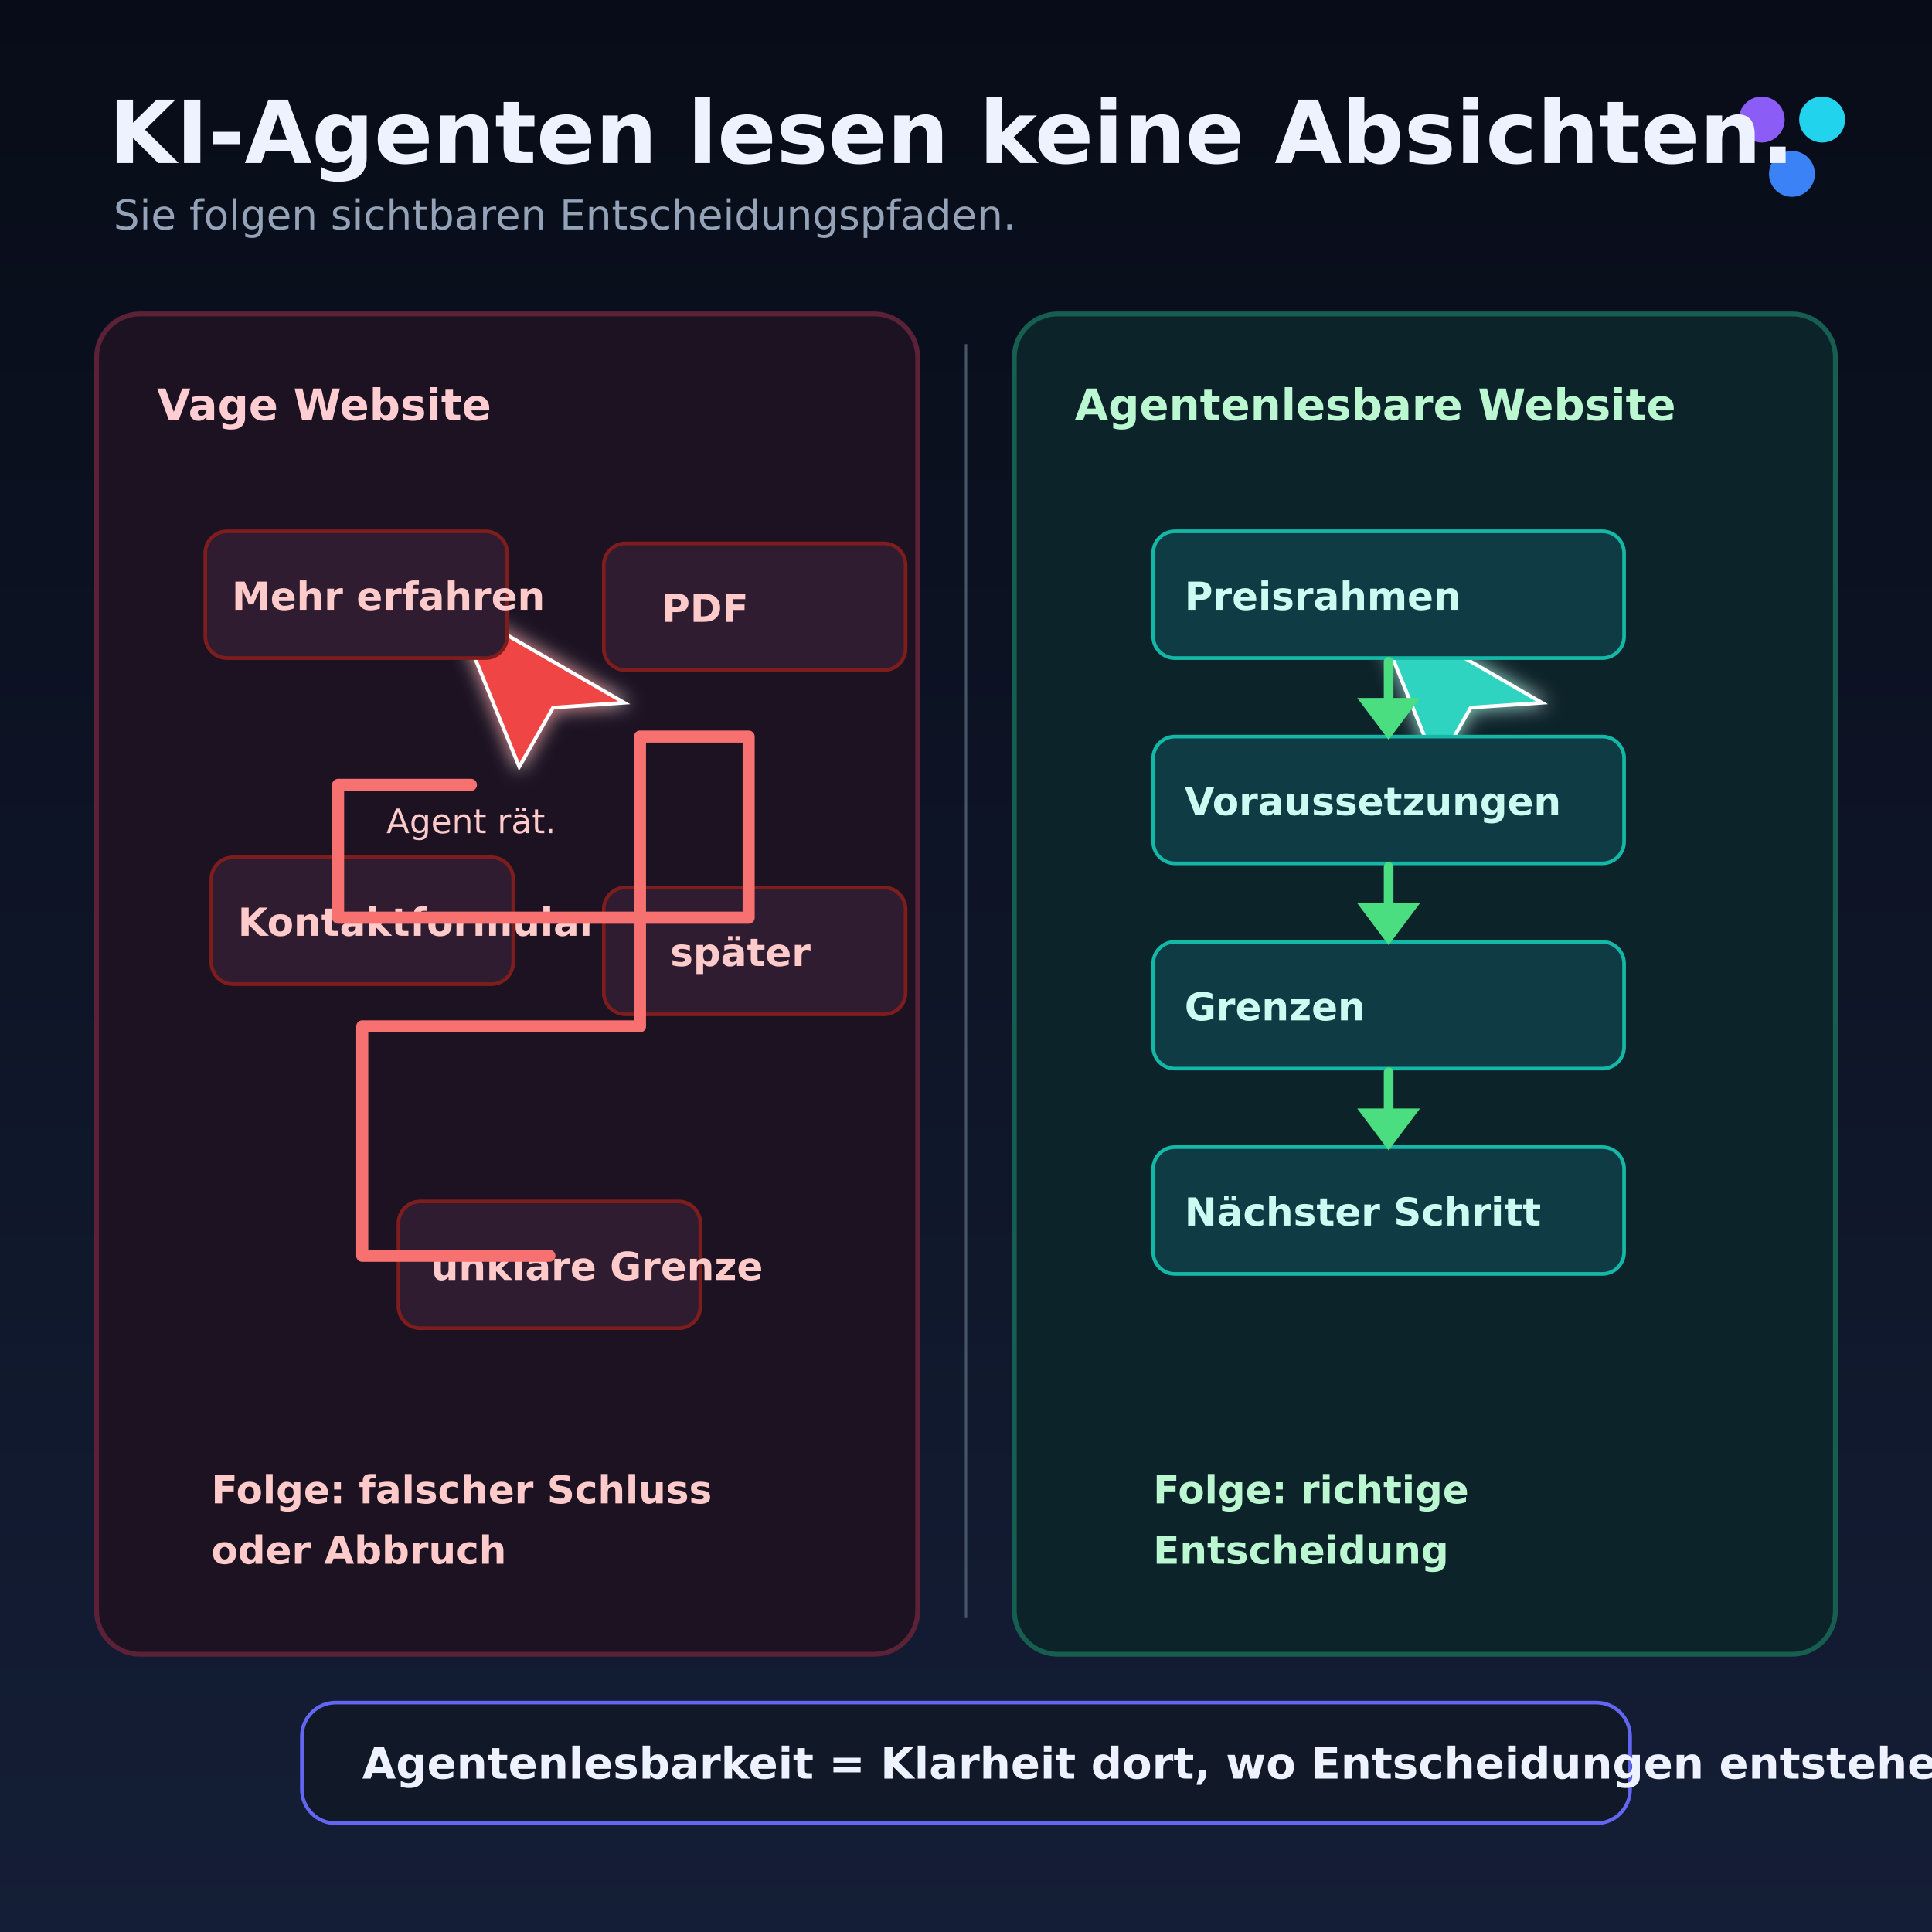
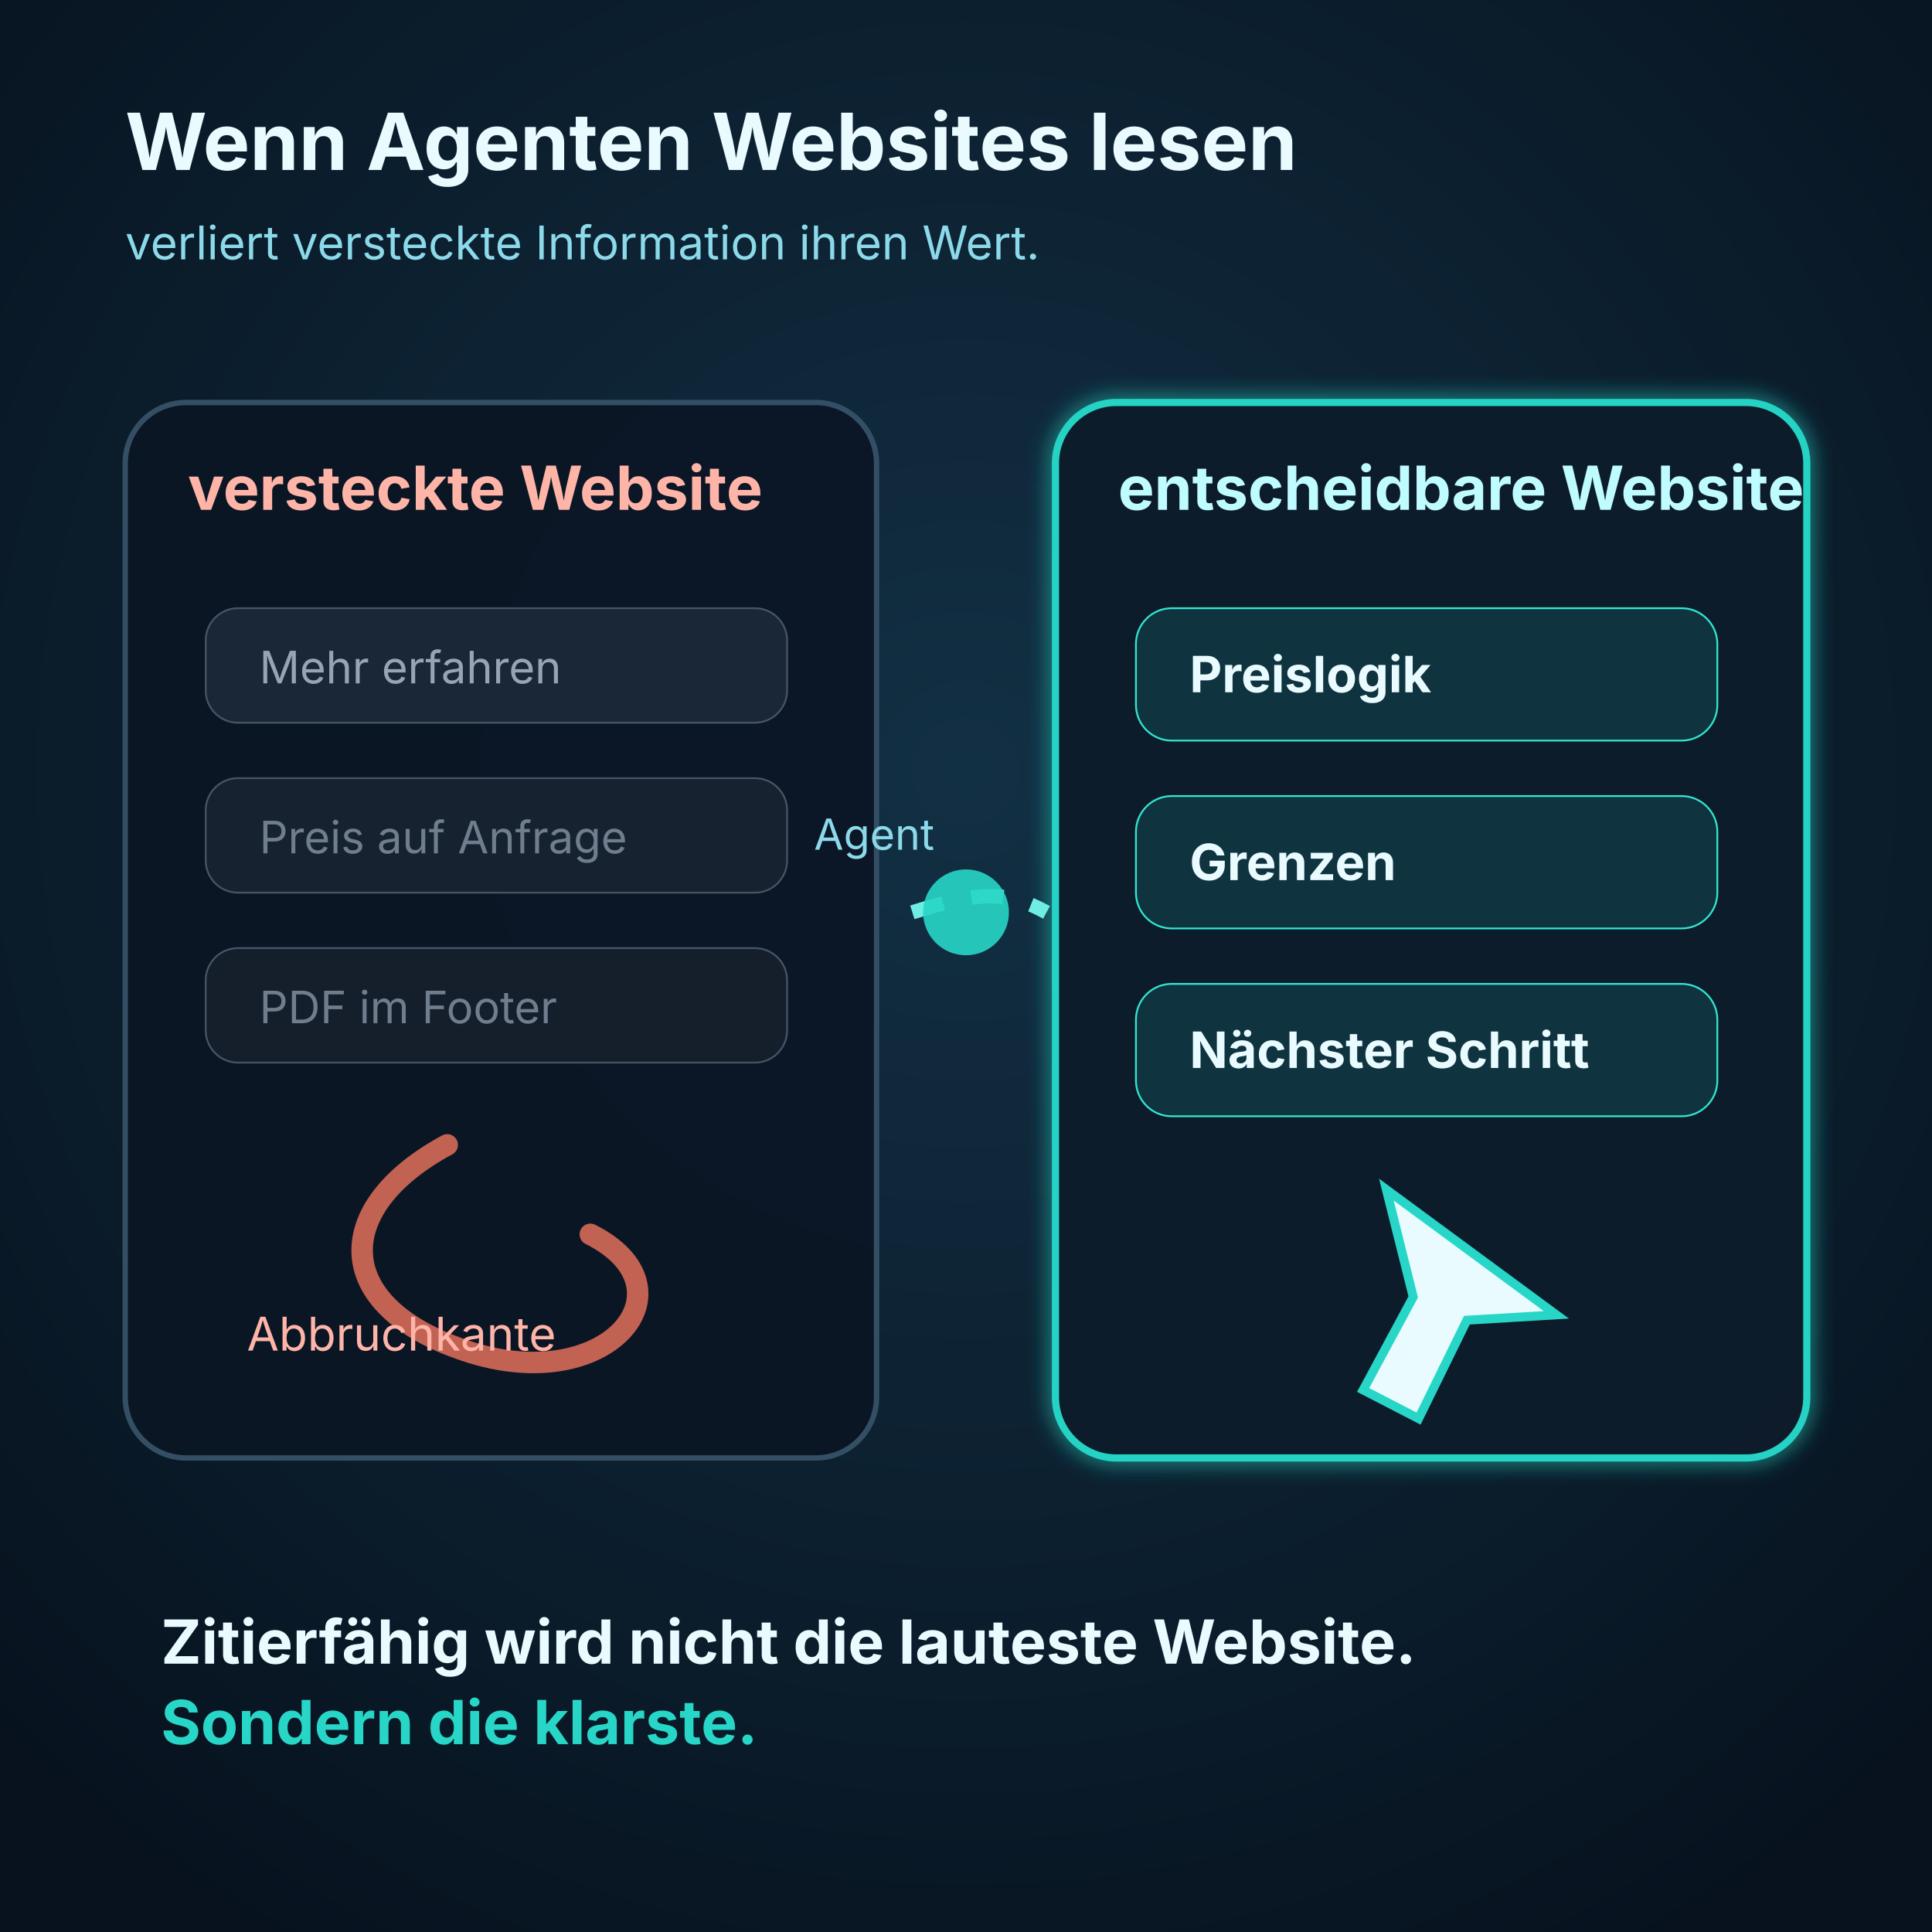
- <svg xmlns="http://www.w3.org/2000/svg" width="1600" height="1600" viewBox="0 0 1600 1600">
+ <svg xmlns="http://www.w3.org/2000/svg" width="1080" height="1080" viewBox="0 0 1080 1080">
  <defs>
-     <linearGradient id="bg" x1="0" y1="0" x2="0" y2="1">
-       <stop offset="0" stop-color="#080c18" />
-       <stop offset="1" stop-color="#141e36" />
-     </linearGradient>
-     <filter id="glow" x="-40%" y="-40%" width="180%" height="180%">
-       <feGaussianBlur stdDeviation="8" result="blur" />
+     <radialGradient id="bg" cx="50%" cy="40%" r="70%">
+       <stop offset="0%" stop-color="#123044" />
+       <stop offset="100%" stop-color="#07121e" />
+     </radialGradient>
+     <filter id="glow">
+       <feGaussianBlur stdDeviation="6" result="b" />
      <feMerge>
-         <feMergeNode in="blur" />
+         <feMergeNode in="b" />
        <feMergeNode in="SourceGraphic" />
      </feMerge>
    </filter>
-     <style>
-       .title{font:700 72px DejaVu Sans, Arial, sans-serif; fill:#eef2ff}
-       .sub{font:400 34px DejaVu Sans, Arial, sans-serif; fill:#94a3b8}
-       .h{font:700 36px DejaVu Sans, Arial, sans-serif}
-       .card{font:700 32px DejaVu Sans, Arial, sans-serif}
-       .small{font:400 28px DejaVu Sans, Arial, sans-serif}
-     </style>
  </defs>
-   <rect width="1600" height="1600" fill="url(#bg)" />
-   <circle cx="1459" cy="99" r="19" fill="#8b5cf6" />
-   <circle cx="1509" cy="99" r="19" fill="#22d3ee" />
-   <circle cx="1484" cy="144" r="19" fill="#3b82f6" />
-   <text x="90" y="135" class="title">KI-Agenten lesen keine Absichten.</text>
-   <text x="94" y="190" class="sub">Sie folgen sichtbaren Entscheidungspfaden.</text>
-   <rect x="80" y="260" width="680" height="1110" rx="36" fill="#1c1222" stroke="#5b2136" stroke-width="4" />
-   <rect x="840" y="260" width="680" height="1110" rx="36" fill="#0d232a" stroke="#155e50" stroke-width="4" />
-   <line x1="800" y1="285" x2="800" y2="1340" stroke="#475569" stroke-width="2" />
-   <text x="130" y="348" class="h" fill="#ffcdd2">Vage Website</text>
-   <text x="890" y="348" class="h" fill="#bbf7d0">Agentenlesbare Website</text>
-   <polygon points="375,500 430,635 458,586 517,582" fill="#ef4444" stroke="#fff" stroke-width="3" filter="url(#glow)" />
-   <polygon points="1135,500 1190,635 1218,586 1277,582" fill="#2dd4bf" stroke="#fff" stroke-width="3" filter="url(#glow)" />
-   <text x="320" y="690" class="small" fill="#fecaca">Agent rät.</text>
-   <text x="1080" y="690" class="small" fill="#ccfbf1">Agent versteht.</text>
-   <g fill="#301c30" stroke="#7f1d1d" stroke-width="3">
-     <rect x="170" y="440" width="250" height="105" rx="18" />
-     <rect x="500" y="450" width="250" height="105" rx="18" />
-     <rect x="175" y="710" width="250" height="105" rx="18" />
-     <rect x="500" y="735" width="250" height="105" rx="18" />
-     <rect x="330" y="995" width="250" height="105" rx="18" />
-   </g>
-   <text x="192" y="505" class="card" fill="#fecaca">Mehr erfahren</text>
-   <text x="548" y="515" class="card" fill="#fecaca">PDF</text>
-   <text x="197" y="775" class="card" fill="#fecaca">Kontaktformular</text>
-   <text x="555" y="800" class="card" fill="#fecaca">später</text>
-   <text x="357" y="1060" class="card" fill="#fecaca">unklare Grenze</text>
-   <polyline points="390,650 280,650 280,760 620,760 620,610 530,610 530,850 300,850 300,1040 455,1040" fill="none" stroke="#f87171" stroke-width="10" stroke-linecap="round" stroke-linejoin="round" />
-   <text x="175" y="1245" class="card" fill="#fecaca">Folge: falscher Schluss</text>
-   <text x="175" y="1295" class="card" fill="#fecaca">oder Abbruch</text>
-   <g fill="#0f3c44" stroke="#14b8a6" stroke-width="3">
-     <rect x="955" y="440" width="390" height="105" rx="18" />
-     <rect x="955" y="610" width="390" height="105" rx="18" />
-     <rect x="955" y="780" width="390" height="105" rx="18" />
-     <rect x="955" y="950" width="390" height="105" rx="18" />
-   </g>
-   <text x="981" y="505" class="card" fill="#ccfbf1">Preisrahmen</text>
-   <text x="981" y="675" class="card" fill="#ccfbf1">Voraussetzungen</text>
-   <text x="981" y="845" class="card" fill="#ccfbf1">Grenzen</text>
-   <text x="981" y="1015" class="card" fill="#ccfbf1">Nächster Schritt</text>
-   <g stroke="#4ade80" stroke-width="8" stroke-linecap="round" fill="#4ade80">
-     <line x1="1150" y1="548" x2="1150" y2="600" />
-     <polygon points="1150,606 1132,582 1168,582" />
-     <line x1="1150" y1="718" x2="1150" y2="770" />
-     <polygon points="1150,776 1132,752 1168,752" />
-     <line x1="1150" y1="888" x2="1150" y2="940" />
-     <polygon points="1150,946 1132,922 1168,922" />
-   </g>
-   <text x="955" y="1245" class="card" fill="#bbf7d0">Folge: richtige</text>
-   <text x="955" y="1295" class="card" fill="#bbf7d0">Entscheidung</text>
-   <rect x="250" y="1410" width="1100" height="100" rx="28" fill="#111827" stroke="#6366f1" stroke-width="3" />
-   <text x="300" y="1473" class="h" fill="#eef2ff">Agentenlesbarkeit = Klarheit dort, wo Entscheidungen entstehen.</text>
+   <rect width="1080" height="1080" fill="url(#bg)" />
+   <text x="70" y="95" fill="#e9fbff" font-family="Inter,DejaVu Sans,sans-serif" font-size="44" font-weight="700">Wenn Agenten Websites lesen</text>
+   <text x="70" y="145" fill="#8bd9e9" font-family="Inter,DejaVu Sans,sans-serif" font-size="26">verliert versteckte Information ihren Wert.</text>
+   <rect x="70" y="225" width="420" height="590" rx="34" fill="#0b1625" stroke="#355066" stroke-width="3" opacity="0.97" />
+   <text x="105" y="285" fill="#ffb4a8" font-family="Inter,DejaVu Sans,sans-serif" font-size="34" font-weight="700">versteckte Website</text>
+   <rect x="115" y="340" width="325" height="64" rx="18" fill="#1a2737" stroke="#465566" />
+   <text x="145" y="382" fill="#97a4b4" font-family="Inter,DejaVu Sans,sans-serif" font-size="25">Mehr erfahren</text>
+   <rect x="115" y="435" width="325" height="64" rx="18" fill="#162230" stroke="#465566" />
+   <text x="145" y="477" fill="#6f7d8d" font-family="Inter,DejaVu Sans,sans-serif" font-size="25">Preis auf Anfrage</text>
+   <rect x="115" y="530" width="325" height="64" rx="18" fill="#151f2c" stroke="#465566" />
+   <text x="145" y="572" fill="#6f7d8d" font-family="Inter,DejaVu Sans,sans-serif" font-size="25">PDF im Footer</text>
+   <path d="M250 640 C185 675, 185 730, 260 755 C340 782, 390 720, 330 690" fill="none" stroke="#ff7b63" stroke-width="12" stroke-linecap="round" opacity="0.75" />
+   <text x="138" y="755" fill="#ffb4a8" font-family="Inter,DejaVu Sans,sans-serif" font-size="26">Abbruchkante</text>
+   <rect x="590" y="225" width="420" height="590" rx="34" fill="#0b1f29" stroke="#27d6c7" stroke-width="4" opacity="0.98" filter="url(#glow)" />
+   <text x="625" y="285" fill="#bffcff" font-family="Inter,DejaVu Sans,sans-serif" font-size="34" font-weight="700">entscheidbare Website</text>
+   <rect x="635" y="340" width="325" height="74" rx="20" fill="#0f3440" stroke="#32e6d2" />
+   <text x="665" y="387" fill="#e9fbff" font-family="Inter,DejaVu Sans,sans-serif" font-size="28" font-weight="700">Preislogik</text>
+   <rect x="635" y="445" width="325" height="74" rx="20" fill="#0f3440" stroke="#32e6d2" />
+   <text x="665" y="492" fill="#e9fbff" font-family="Inter,DejaVu Sans,sans-serif" font-size="28" font-weight="700">Grenzen</text>
+   <rect x="635" y="550" width="325" height="74" rx="20" fill="#0f3440" stroke="#32e6d2" />
+   <text x="665" y="597" fill="#e9fbff" font-family="Inter,DejaVu Sans,sans-serif" font-size="28" font-weight="700">Nächster Schritt</text>
+   <path d="M775 665 L870 735 L820 738 L793 793 L762 777 L790 725 Z" fill="#e9fbff" stroke="#27d6c7" stroke-width="5" />
+   <path d="M510 510 C548 498, 563 498, 585 510" stroke="#6fece4" stroke-width="8" fill="none" stroke-dasharray="18 16" />
+   <circle cx="540" cy="510" r="24" fill="#27d6c7" opacity="0.9" />
+   <text x="455" y="475" fill="#8bd9e9" font-family="Inter,DejaVu Sans,sans-serif" font-size="24">Agent</text>
+   <text x="90" y="930" fill="#e9fbff" font-family="Inter,DejaVu Sans,sans-serif" font-size="34" font-weight="700">Zitierfähig wird nicht die lauteste Website.</text>
+   <text x="90" y="975" fill="#27d6c7" font-family="Inter,DejaVu Sans,sans-serif" font-size="34" font-weight="700">Sondern die klarste.</text>
</svg>
